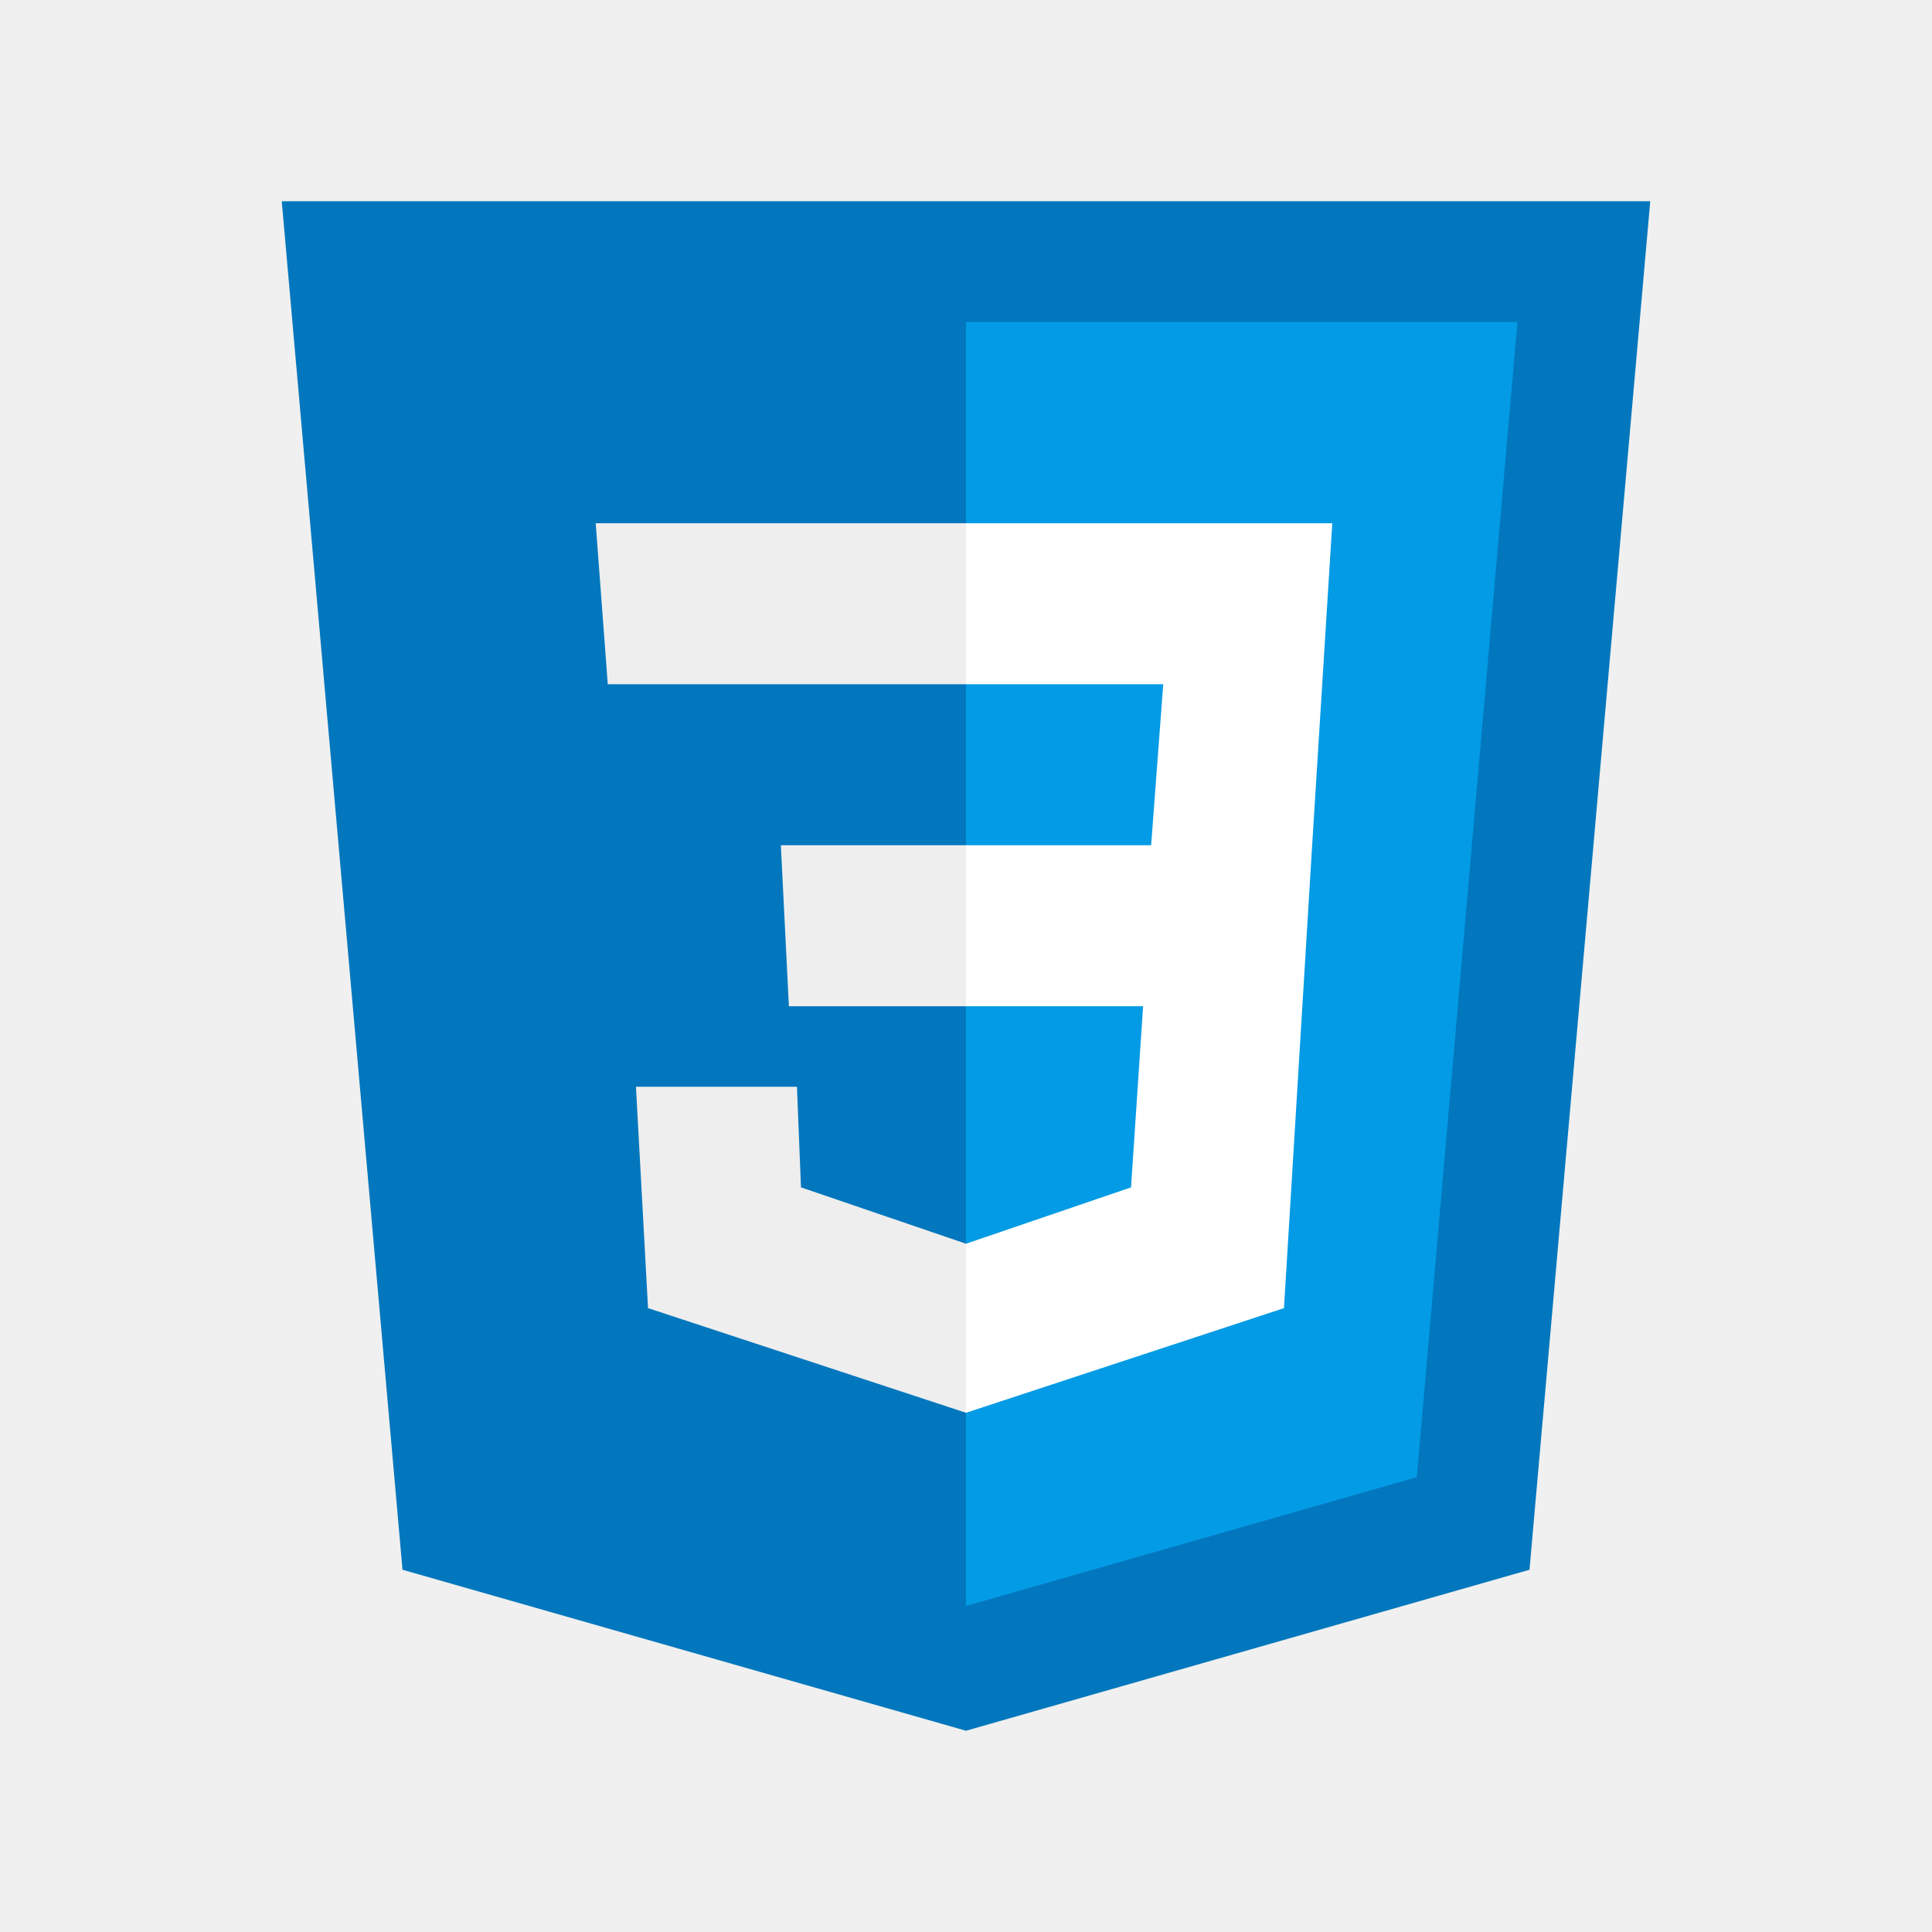
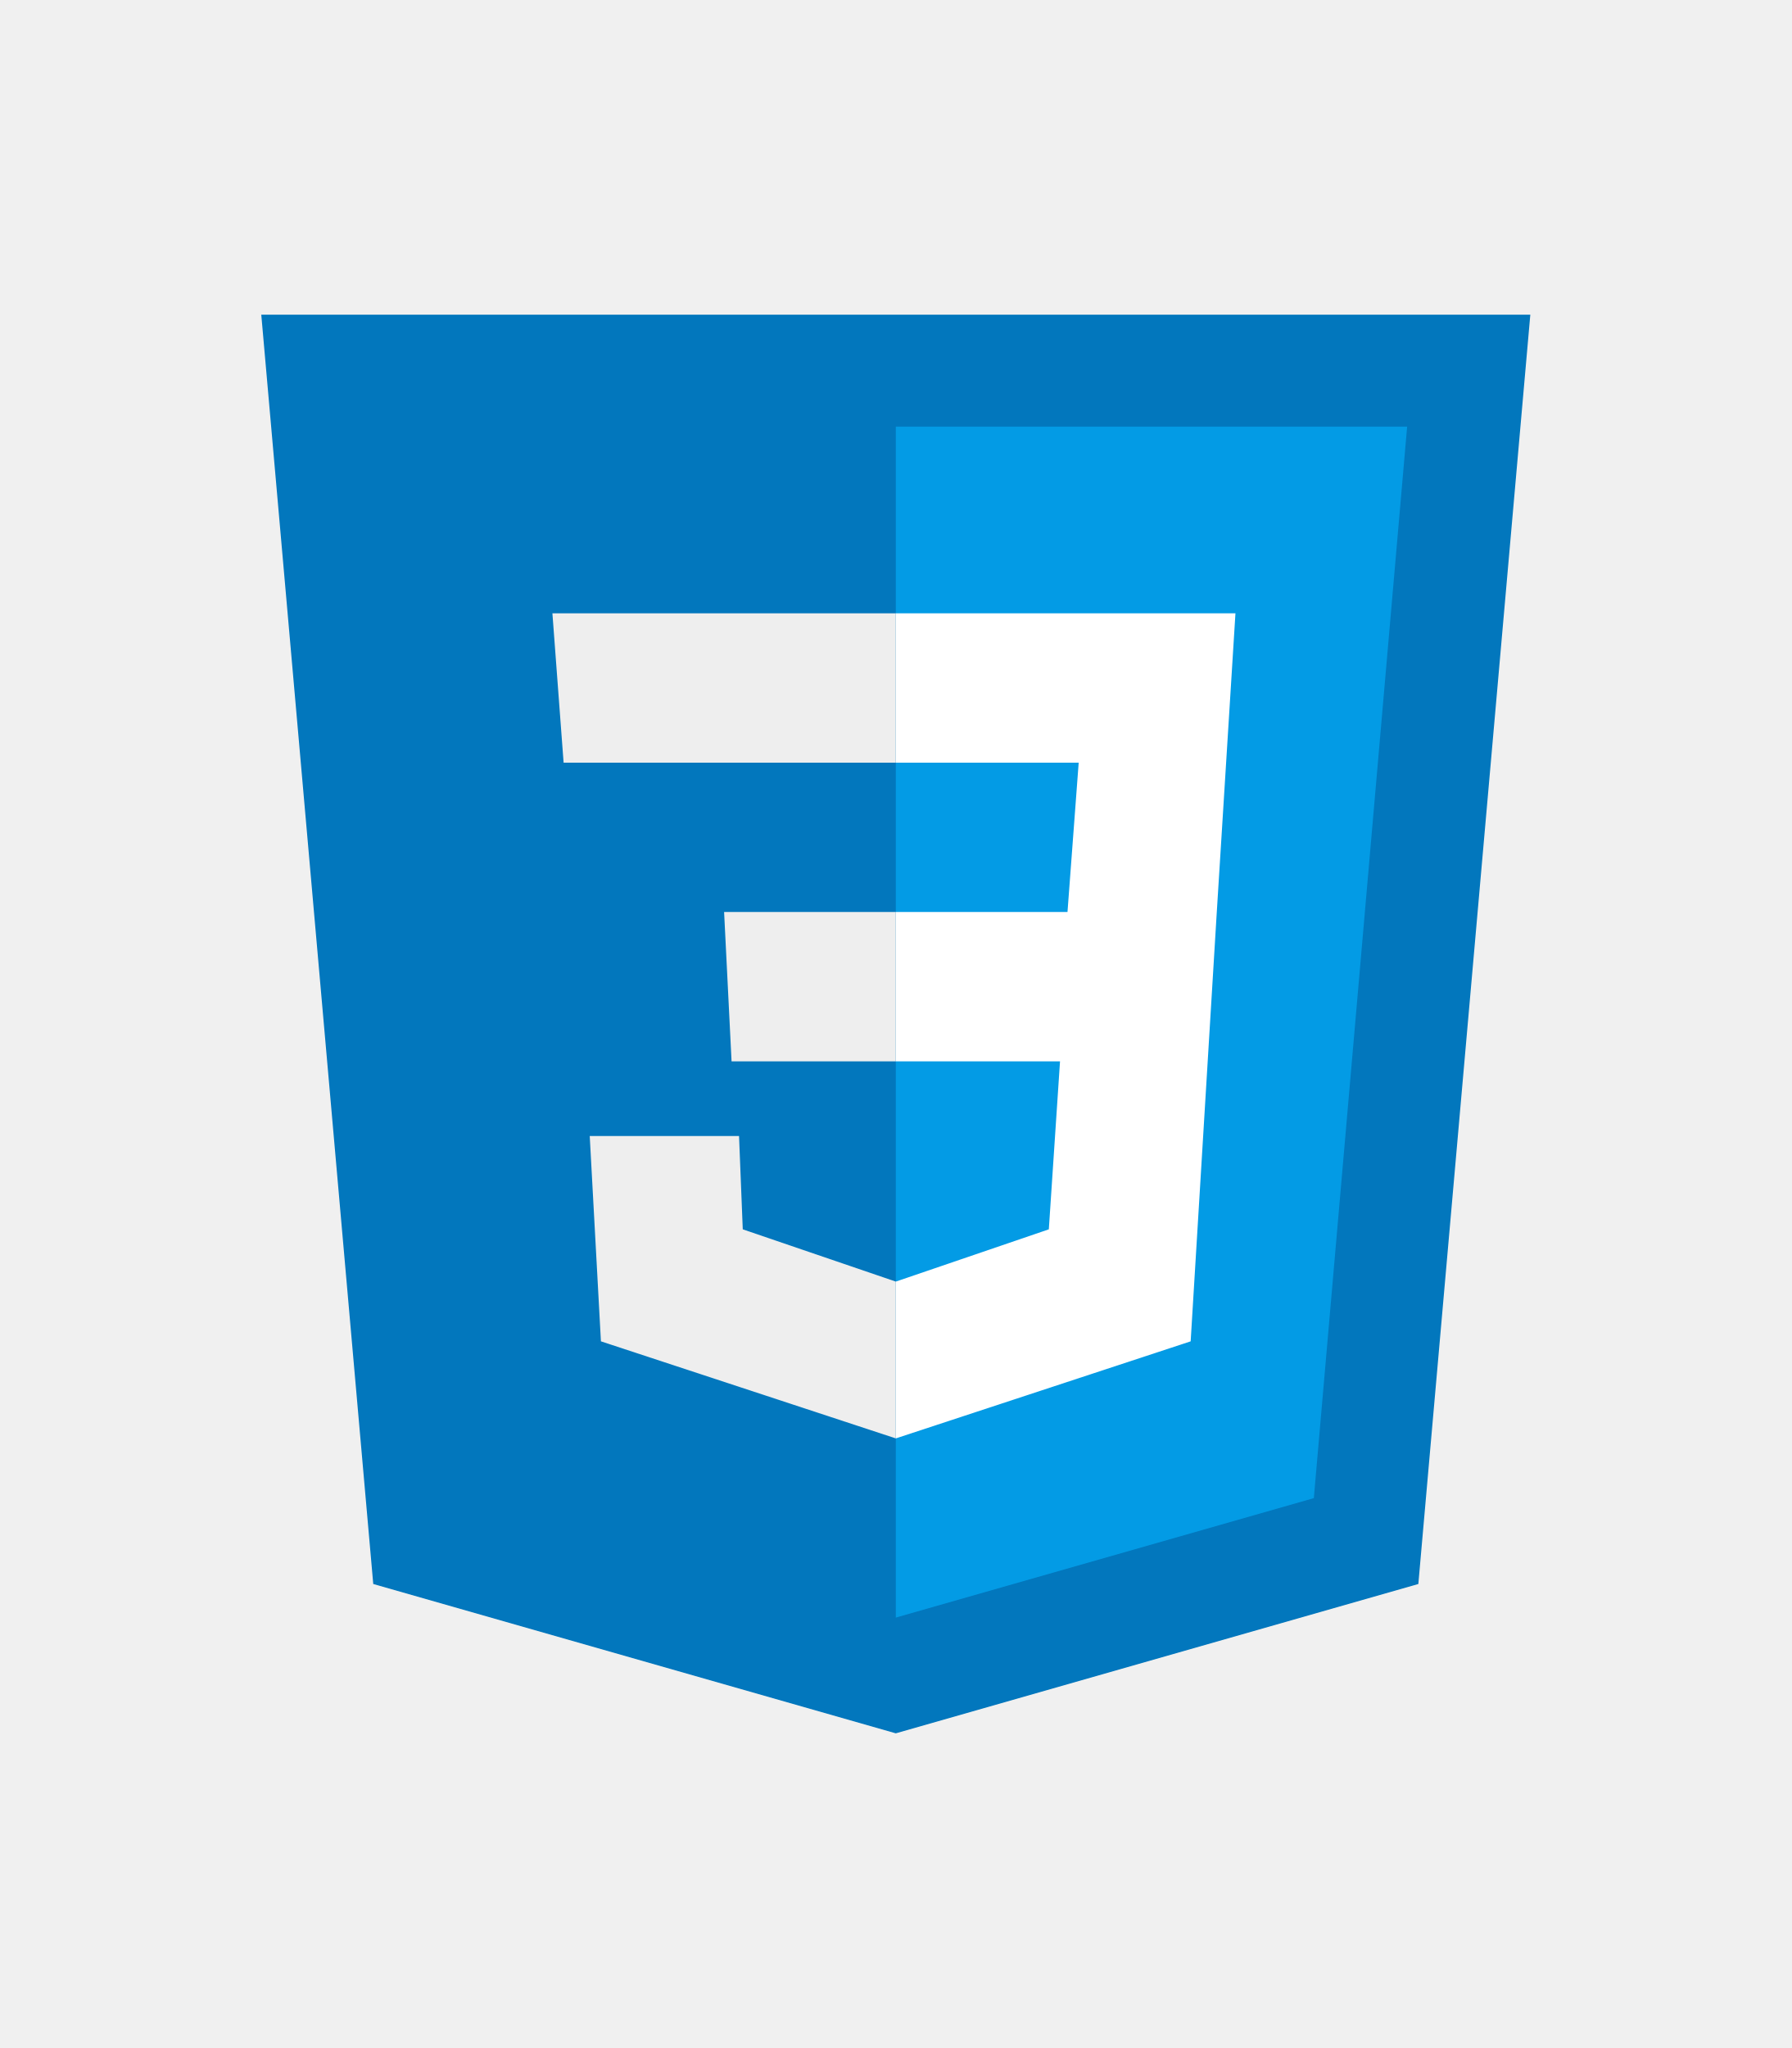
- <svg xmlns="http://www.w3.org/2000/svg" viewBox="0 0 48 48" width="250px" height="250px">
+ <svg xmlns="http://www.w3.org/2000/svg" viewBox="0 0 48 48" width="210px" height="240px">
  <path fill="#0277BD" d="M41,5H7l3,34l14,4l14-4L41,5L41,5z" />
  <path fill="#039BE5" d="M24 8L24 39.9 35.2 36.7 37.7 8z" />
  <path fill="#FFF" d="M33.1 13L24 13 24 17 28.9 17 28.6 21 24 21 24 25 28.4 25 28.1 29.5 24 30.9 24 35.1 31.9 32.5 32.6 21 32.6 21z" />
  <path fill="#EEE" d="M24,13v4h-8.9l-0.3-4H24z M19.4,21l0.2,4H24v-4H19.4z M19.8,27h-4l0.3,5.5l7.9,2.6v-4.2l-4.1-1.4L19.8,27z" />
</svg>
